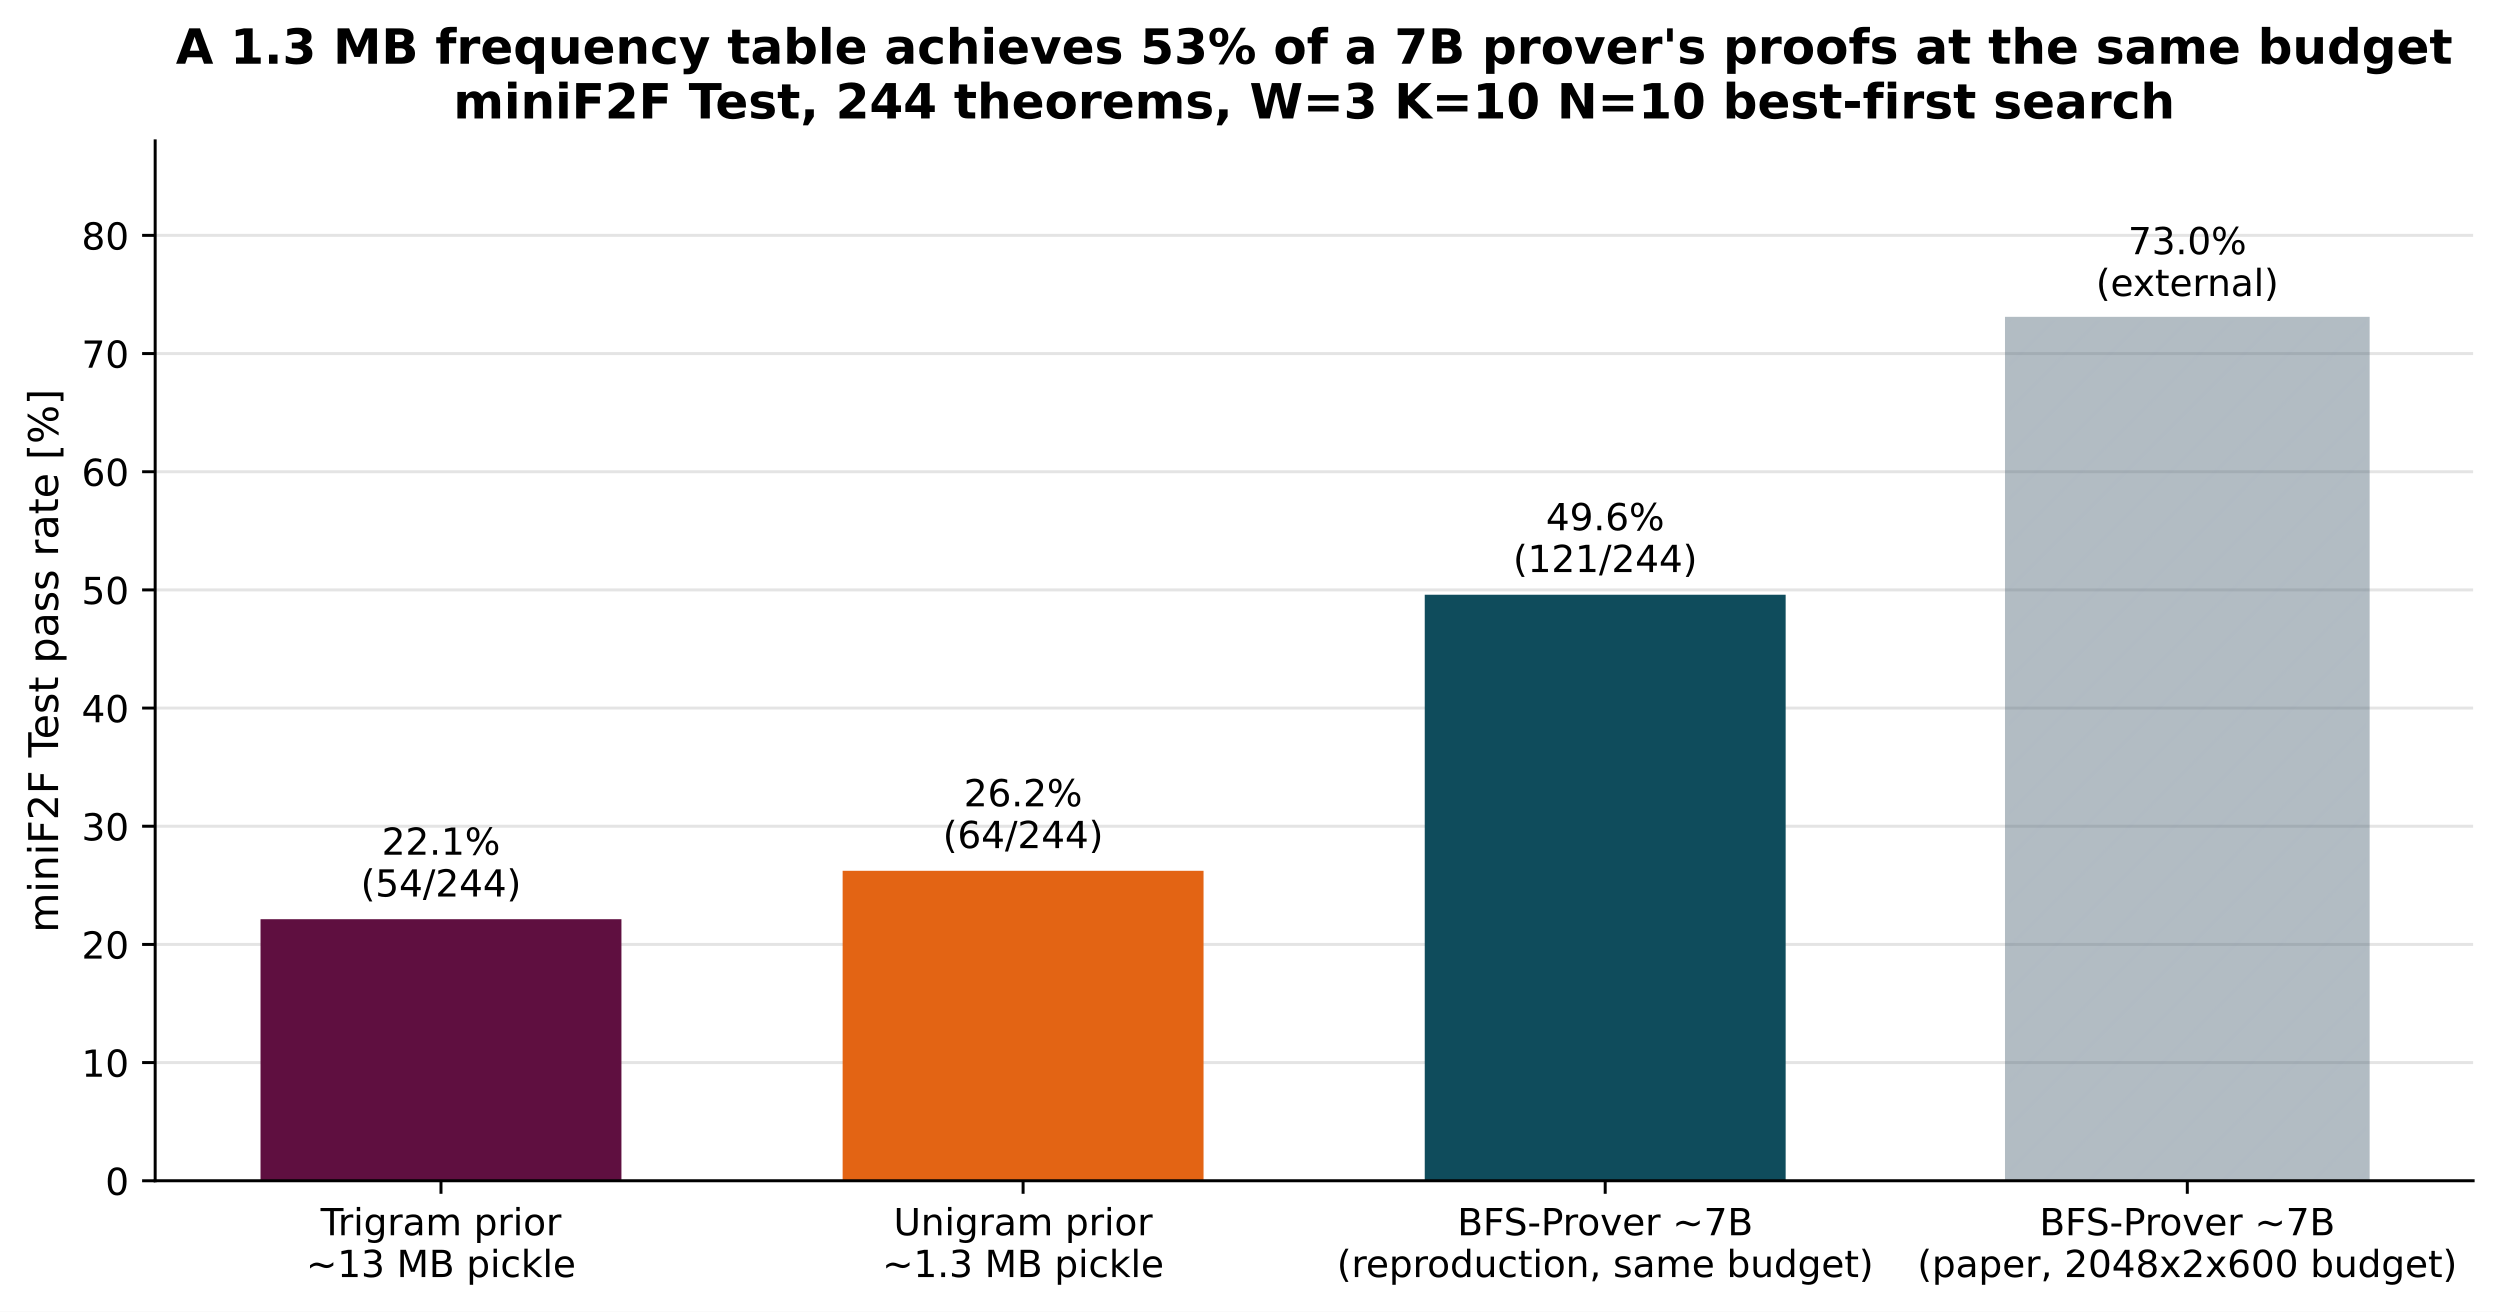
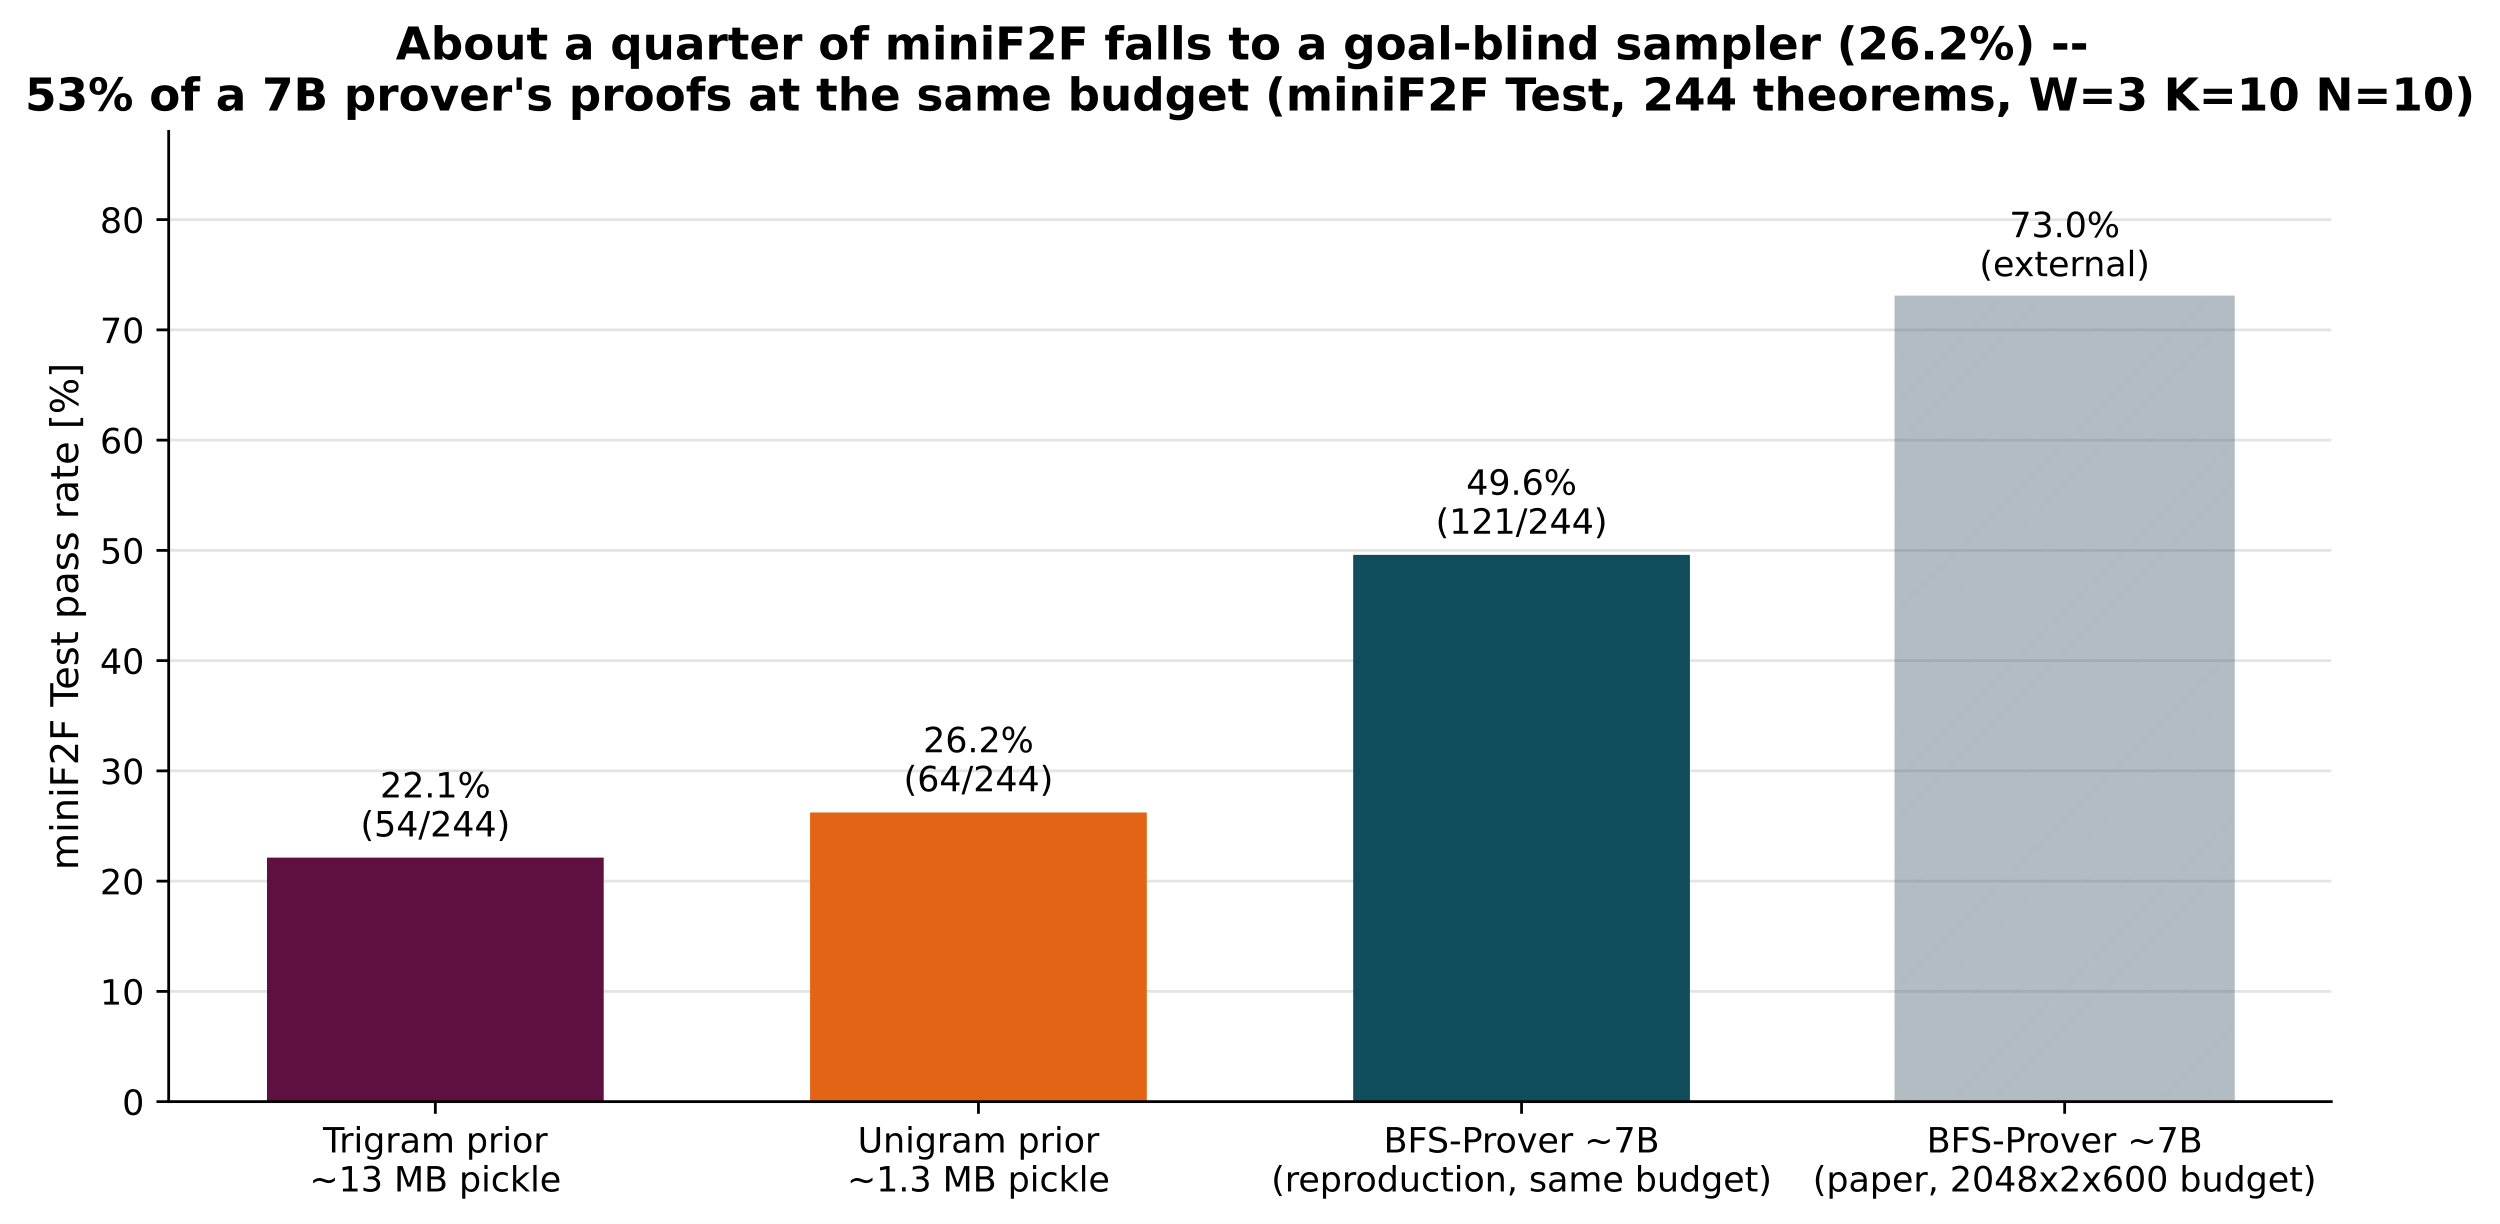
- <svg xmlns="http://www.w3.org/2000/svg" xmlns:xlink="http://www.w3.org/1999/xlink" width="669.775pt" height="351.413pt" viewBox="0 0 669.775 351.413" version="1.1">
+ <svg xmlns="http://www.w3.org/2000/svg" xmlns:xlink="http://www.w3.org/1999/xlink" width="717.879pt" height="351.413pt" viewBox="0 0 717.879 351.413" version="1.1">
  <defs>
    <style type="text/css">*{stroke-linejoin: round; stroke-linecap: butt}</style>
  </defs>
  <g id="figure_1">
    <g id="patch_1">
-       <path d="M 0 351.413  L 669.775 351.413  L 669.775 0  L 0 0  z " style="fill: #ffffff" />
+       <path d="M -0 351.413  L 717.879 351.413  L 717.879 0  L -0 0  z " style="fill: #ffffff" />
    </g>
    <g id="axes_1">
      <g id="patch_2">
-         <path d="M 41.571 316.337  L 662.575 316.337  L 662.575 37.737  L 41.571 37.737  z " style="fill: #ffffff" />
+         <path d="M 48.437 316.337  L 669.441 316.337  L 669.441 37.737  L 48.437 37.737  z " style="fill: #ffffff" />
      </g>
      <g id="matplotlib.axis_1">
        <g id="xtick_1">
          <g id="line2d_1">
            <defs>
-               <path id="mf34ba36c2c" d="M 0 0  L 0 3.5  " style="stroke: #000000; stroke-width: 0.8" />
+               <path id="mf38452c879" d="M 0 0  L 0 3.5  " style="stroke: #000000; stroke-width: 0.8" />
            </defs>
            <g>
-               <use xlink:href="#mf34ba36c2c" x="118.144" y="316.337" style="stroke: #000000; stroke-width: 0.8" />
+               <use xlink:href="#mf38452c879" x="125.01" y="316.337" style="stroke: #000000; stroke-width: 0.8" />
            </g>
          </g>
          <g id="text_1">
-             <text style="font-size: 10px; font-family: 'DejaVu Sans', 'Bitstream Vera Sans', 'Computer Modern Sans Serif', 'Lucida Grande', 'Verdana', 'Geneva', 'Lucid', 'Arial', 'Helvetica', 'Avant Garde', sans-serif" transform="translate(85.89609 330.9351)">Trigram prior</text>
-             <text style="font-size: 10px; font-family: 'DejaVu Sans', 'Bitstream Vera Sans', 'Computer Modern Sans Serif', 'Lucida Grande', 'Verdana', 'Geneva', 'Lucid', 'Arial', 'Helvetica', 'Avant Garde', sans-serif" transform="translate(81.99531 342.1329)">~13 MB pickle</text>
+             <text style="font-size: 10px; font-family: 'DejaVu Sans', 'Bitstream Vera Sans', 'Computer Modern Sans Serif', 'Lucida Grande', 'Verdana', 'Geneva', 'Lucid', 'Arial', 'Helvetica', 'Avant Garde', sans-serif" transform="translate(92.76257 330.9351)">Trigram prior</text>
+             <text style="font-size: 10px; font-family: 'DejaVu Sans', 'Bitstream Vera Sans', 'Computer Modern Sans Serif', 'Lucida Grande', 'Verdana', 'Geneva', 'Lucid', 'Arial', 'Helvetica', 'Avant Garde', sans-serif" transform="translate(88.86179 342.1329)">~13 MB pickle</text>
          </g>
        </g>
        <g id="xtick_2">
          <g id="line2d_2">
            <g>
-               <use xlink:href="#mf34ba36c2c" x="274.097" y="316.337" style="stroke: #000000; stroke-width: 0.8" />
+               <use xlink:href="#mf38452c879" x="280.963" y="316.337" style="stroke: #000000; stroke-width: 0.8" />
            </g>
          </g>
          <g id="text_2">
-             <text style="font-size: 10px; font-family: 'DejaVu Sans', 'Bitstream Vera Sans', 'Computer Modern Sans Serif', 'Lucida Grande', 'Verdana', 'Geneva', 'Lucid', 'Arial', 'Helvetica', 'Avant Garde', sans-serif" transform="translate(239.3926 330.9351)">Unigram prior</text>
-             <text style="font-size: 10px; font-family: 'DejaVu Sans', 'Bitstream Vera Sans', 'Computer Modern Sans Serif', 'Lucida Grande', 'Verdana', 'Geneva', 'Lucid', 'Arial', 'Helvetica', 'Avant Garde', sans-serif" transform="translate(236.359 342.1329)">~1.3 MB pickle</text>
+             <text style="font-size: 10px; font-family: 'DejaVu Sans', 'Bitstream Vera Sans', 'Computer Modern Sans Serif', 'Lucida Grande', 'Verdana', 'Geneva', 'Lucid', 'Arial', 'Helvetica', 'Avant Garde', sans-serif" transform="translate(246.2591 330.9351)">Unigram prior</text>
+             <text style="font-size: 10px; font-family: 'DejaVu Sans', 'Bitstream Vera Sans', 'Computer Modern Sans Serif', 'Lucida Grande', 'Verdana', 'Geneva', 'Lucid', 'Arial', 'Helvetica', 'Avant Garde', sans-serif" transform="translate(243.2255 342.1329)">~1.3 MB pickle</text>
          </g>
        </g>
        <g id="xtick_3">
          <g id="line2d_3">
            <g>
-               <use xlink:href="#mf34ba36c2c" x="430.049" y="316.337" style="stroke: #000000; stroke-width: 0.8" />
+               <use xlink:href="#mf38452c879" x="436.916" y="316.337" style="stroke: #000000; stroke-width: 0.8" />
            </g>
          </g>
          <g id="text_3">
-             <text style="font-size: 10px; font-family: 'DejaVu Sans', 'Bitstream Vera Sans', 'Computer Modern Sans Serif', 'Lucida Grande', 'Verdana', 'Geneva', 'Lucid', 'Arial', 'Helvetica', 'Avant Garde', sans-serif" transform="translate(390.4407 330.9351)">BFS-Prover ~7B</text>
-             <text style="font-size: 10px; font-family: 'DejaVu Sans', 'Bitstream Vera Sans', 'Computer Modern Sans Serif', 'Lucida Grande', 'Verdana', 'Geneva', 'Lucid', 'Arial', 'Helvetica', 'Avant Garde', sans-serif" transform="translate(358.1712 342.1329)">(reproduction, same budget)</text>
+             <text style="font-size: 10px; font-family: 'DejaVu Sans', 'Bitstream Vera Sans', 'Computer Modern Sans Serif', 'Lucida Grande', 'Verdana', 'Geneva', 'Lucid', 'Arial', 'Helvetica', 'Avant Garde', sans-serif" transform="translate(397.3072 330.9351)">BFS-Prover ~7B</text>
+             <text style="font-size: 10px; font-family: 'DejaVu Sans', 'Bitstream Vera Sans', 'Computer Modern Sans Serif', 'Lucida Grande', 'Verdana', 'Geneva', 'Lucid', 'Arial', 'Helvetica', 'Avant Garde', sans-serif" transform="translate(365.0376 342.1329)">(reproduction, same budget)</text>
          </g>
        </g>
        <g id="xtick_4">
          <g id="line2d_4">
            <g>
-               <use xlink:href="#mf34ba36c2c" x="586.002" y="316.337" style="stroke: #000000; stroke-width: 0.8" />
+               <use xlink:href="#mf38452c879" x="592.869" y="316.337" style="stroke: #000000; stroke-width: 0.8" />
            </g>
          </g>
          <g id="text_4">
-             <text style="font-size: 10px; font-family: 'DejaVu Sans', 'Bitstream Vera Sans', 'Computer Modern Sans Serif', 'Lucida Grande', 'Verdana', 'Geneva', 'Lucid', 'Arial', 'Helvetica', 'Avant Garde', sans-serif" transform="translate(546.3934 330.9351)">BFS-Prover ~7B</text>
-             <text style="font-size: 10px; font-family: 'DejaVu Sans', 'Bitstream Vera Sans', 'Computer Modern Sans Serif', 'Lucida Grande', 'Verdana', 'Geneva', 'Lucid', 'Arial', 'Helvetica', 'Avant Garde', sans-serif" transform="translate(513.6919 342.1329)">(paper, 2048x2x600 budget)</text>
+             <text style="font-size: 10px; font-family: 'DejaVu Sans', 'Bitstream Vera Sans', 'Computer Modern Sans Serif', 'Lucida Grande', 'Verdana', 'Geneva', 'Lucid', 'Arial', 'Helvetica', 'Avant Garde', sans-serif" transform="translate(553.2599 330.9351)">BFS-Prover ~7B</text>
+             <text style="font-size: 10px; font-family: 'DejaVu Sans', 'Bitstream Vera Sans', 'Computer Modern Sans Serif', 'Lucida Grande', 'Verdana', 'Geneva', 'Lucid', 'Arial', 'Helvetica', 'Avant Garde', sans-serif" transform="translate(520.5584 342.1329)">(paper, 2048x2x600 budget)</text>
          </g>
        </g>
      </g>
      <g id="matplotlib.axis_2">
        <g id="ytick_1">
          <g id="line2d_5">
-             <path d="M 41.571 316.337  L 662.575 316.337  " clip-path="url(#p506fc0967f)" style="fill: none; stroke: #d9d9d9; stroke-opacity: 0.7; stroke-width: 0.8; stroke-linecap: square" />
+             <path d="M 48.437 316.337  L 669.441 316.337  " clip-path="url(#p26bc1d72ad)" style="fill: none; stroke: #d9d9d9; stroke-opacity: 0.7; stroke-width: 0.8; stroke-linecap: square" />
          </g>
          <g id="line2d_6">
            <defs>
-               <path id="m6901f25092" d="M 0 0  L -3.5 0  " style="stroke: #000000; stroke-width: 0.8" />
+               <path id="m6a8676de53" d="M 0 0  L -3.5 0  " style="stroke: #000000; stroke-width: 0.8" />
            </defs>
            <g>
-               <use xlink:href="#m6901f25092" x="41.571" y="316.337" style="stroke: #000000; stroke-width: 0.8" />
+               <use xlink:href="#m6a8676de53" x="48.437" y="316.337" style="stroke: #000000; stroke-width: 0.8" />
            </g>
          </g>
          <g id="text_5">
-             <text style="font-size: 10px; font-family: 'DejaVu Sans', 'Bitstream Vera Sans', 'Computer Modern Sans Serif', 'Lucida Grande', 'Verdana', 'Geneva', 'Lucid', 'Arial', 'Helvetica', 'Avant Garde', sans-serif; text-anchor: end" x="34.571" y="320.136" transform="rotate(-0 34.57094 320.1359)">0</text>
+             <text style="font-size: 10px; font-family: 'DejaVu Sans', 'Bitstream Vera Sans', 'Computer Modern Sans Serif', 'Lucida Grande', 'Verdana', 'Geneva', 'Lucid', 'Arial', 'Helvetica', 'Avant Garde', sans-serif; text-anchor: end" x="41.437" y="320.136" transform="rotate(-0 41.43742 320.1359)">0</text>
          </g>
        </g>
        <g id="ytick_2">
          <g id="line2d_7">
-             <path d="M 41.571 284.678  L 662.575 284.678  " clip-path="url(#p506fc0967f)" style="fill: none; stroke: #d9d9d9; stroke-opacity: 0.7; stroke-width: 0.8; stroke-linecap: square" />
+             <path d="M 48.437 284.678  L 669.441 284.678  " clip-path="url(#p26bc1d72ad)" style="fill: none; stroke: #d9d9d9; stroke-opacity: 0.7; stroke-width: 0.8; stroke-linecap: square" />
          </g>
          <g id="line2d_8">
            <g>
-               <use xlink:href="#m6901f25092" x="41.571" y="284.678" style="stroke: #000000; stroke-width: 0.8" />
+               <use xlink:href="#m6a8676de53" x="48.437" y="284.678" style="stroke: #000000; stroke-width: 0.8" />
            </g>
          </g>
          <g id="text_6">
-             <text style="font-size: 10px; font-family: 'DejaVu Sans', 'Bitstream Vera Sans', 'Computer Modern Sans Serif', 'Lucida Grande', 'Verdana', 'Geneva', 'Lucid', 'Arial', 'Helvetica', 'Avant Garde', sans-serif; text-anchor: end" x="34.571" y="288.477" transform="rotate(-0 34.57094 288.4768)">10</text>
+             <text style="font-size: 10px; font-family: 'DejaVu Sans', 'Bitstream Vera Sans', 'Computer Modern Sans Serif', 'Lucida Grande', 'Verdana', 'Geneva', 'Lucid', 'Arial', 'Helvetica', 'Avant Garde', sans-serif; text-anchor: end" x="41.437" y="288.477" transform="rotate(-0 41.43742 288.4768)">10</text>
          </g>
        </g>
        <g id="ytick_3">
          <g id="line2d_9">
-             <path d="M 41.571 253.019  L 662.575 253.019  " clip-path="url(#p506fc0967f)" style="fill: none; stroke: #d9d9d9; stroke-opacity: 0.7; stroke-width: 0.8; stroke-linecap: square" />
+             <path d="M 48.437 253.019  L 669.441 253.019  " clip-path="url(#p26bc1d72ad)" style="fill: none; stroke: #d9d9d9; stroke-opacity: 0.7; stroke-width: 0.8; stroke-linecap: square" />
          </g>
          <g id="line2d_10">
            <g>
-               <use xlink:href="#m6901f25092" x="41.571" y="253.019" style="stroke: #000000; stroke-width: 0.8" />
+               <use xlink:href="#m6a8676de53" x="48.437" y="253.019" style="stroke: #000000; stroke-width: 0.8" />
            </g>
          </g>
          <g id="text_7">
-             <text style="font-size: 10px; font-family: 'DejaVu Sans', 'Bitstream Vera Sans', 'Computer Modern Sans Serif', 'Lucida Grande', 'Verdana', 'Geneva', 'Lucid', 'Arial', 'Helvetica', 'Avant Garde', sans-serif; text-anchor: end" x="34.571" y="256.818" transform="rotate(-0 34.57094 256.8177)">20</text>
+             <text style="font-size: 10px; font-family: 'DejaVu Sans', 'Bitstream Vera Sans', 'Computer Modern Sans Serif', 'Lucida Grande', 'Verdana', 'Geneva', 'Lucid', 'Arial', 'Helvetica', 'Avant Garde', sans-serif; text-anchor: end" x="41.437" y="256.818" transform="rotate(-0 41.43742 256.8177)">20</text>
          </g>
        </g>
        <g id="ytick_4">
          <g id="line2d_11">
-             <path d="M 41.571 221.359  L 662.575 221.359  " clip-path="url(#p506fc0967f)" style="fill: none; stroke: #d9d9d9; stroke-opacity: 0.7; stroke-width: 0.8; stroke-linecap: square" />
+             <path d="M 48.437 221.359  L 669.441 221.359  " clip-path="url(#p26bc1d72ad)" style="fill: none; stroke: #d9d9d9; stroke-opacity: 0.7; stroke-width: 0.8; stroke-linecap: square" />
          </g>
          <g id="line2d_12">
            <g>
-               <use xlink:href="#m6901f25092" x="41.571" y="221.359" style="stroke: #000000; stroke-width: 0.8" />
+               <use xlink:href="#m6a8676de53" x="48.437" y="221.359" style="stroke: #000000; stroke-width: 0.8" />
            </g>
          </g>
          <g id="text_8">
-             <text style="font-size: 10px; font-family: 'DejaVu Sans', 'Bitstream Vera Sans', 'Computer Modern Sans Serif', 'Lucida Grande', 'Verdana', 'Geneva', 'Lucid', 'Arial', 'Helvetica', 'Avant Garde', sans-serif; text-anchor: end" x="34.571" y="225.159" transform="rotate(-0 34.57094 225.1586)">30</text>
+             <text style="font-size: 10px; font-family: 'DejaVu Sans', 'Bitstream Vera Sans', 'Computer Modern Sans Serif', 'Lucida Grande', 'Verdana', 'Geneva', 'Lucid', 'Arial', 'Helvetica', 'Avant Garde', sans-serif; text-anchor: end" x="41.437" y="225.159" transform="rotate(-0 41.43742 225.1586)">30</text>
          </g>
        </g>
        <g id="ytick_5">
          <g id="line2d_13">
-             <path d="M 41.571 189.7  L 662.575 189.7  " clip-path="url(#p506fc0967f)" style="fill: none; stroke: #d9d9d9; stroke-opacity: 0.7; stroke-width: 0.8; stroke-linecap: square" />
+             <path d="M 48.437 189.7  L 669.441 189.7  " clip-path="url(#p26bc1d72ad)" style="fill: none; stroke: #d9d9d9; stroke-opacity: 0.7; stroke-width: 0.8; stroke-linecap: square" />
          </g>
          <g id="line2d_14">
            <g>
-               <use xlink:href="#m6901f25092" x="41.571" y="189.7" style="stroke: #000000; stroke-width: 0.8" />
+               <use xlink:href="#m6a8676de53" x="48.437" y="189.7" style="stroke: #000000; stroke-width: 0.8" />
            </g>
          </g>
          <g id="text_9">
-             <text style="font-size: 10px; font-family: 'DejaVu Sans', 'Bitstream Vera Sans', 'Computer Modern Sans Serif', 'Lucida Grande', 'Verdana', 'Geneva', 'Lucid', 'Arial', 'Helvetica', 'Avant Garde', sans-serif; text-anchor: end" x="34.571" y="193.5" transform="rotate(-0 34.57094 193.4995)">40</text>
+             <text style="font-size: 10px; font-family: 'DejaVu Sans', 'Bitstream Vera Sans', 'Computer Modern Sans Serif', 'Lucida Grande', 'Verdana', 'Geneva', 'Lucid', 'Arial', 'Helvetica', 'Avant Garde', sans-serif; text-anchor: end" x="41.437" y="193.5" transform="rotate(-0 41.43742 193.4995)">40</text>
          </g>
        </g>
        <g id="ytick_6">
          <g id="line2d_15">
-             <path d="M 41.571 158.041  L 662.575 158.041  " clip-path="url(#p506fc0967f)" style="fill: none; stroke: #d9d9d9; stroke-opacity: 0.7; stroke-width: 0.8; stroke-linecap: square" />
+             <path d="M 48.437 158.041  L 669.441 158.041  " clip-path="url(#p26bc1d72ad)" style="fill: none; stroke: #d9d9d9; stroke-opacity: 0.7; stroke-width: 0.8; stroke-linecap: square" />
          </g>
          <g id="line2d_16">
            <g>
-               <use xlink:href="#m6901f25092" x="41.571" y="158.041" style="stroke: #000000; stroke-width: 0.8" />
+               <use xlink:href="#m6a8676de53" x="48.437" y="158.041" style="stroke: #000000; stroke-width: 0.8" />
            </g>
          </g>
          <g id="text_10">
-             <text style="font-size: 10px; font-family: 'DejaVu Sans', 'Bitstream Vera Sans', 'Computer Modern Sans Serif', 'Lucida Grande', 'Verdana', 'Geneva', 'Lucid', 'Arial', 'Helvetica', 'Avant Garde', sans-serif; text-anchor: end" x="34.571" y="161.84" transform="rotate(-0 34.57094 161.8405)">50</text>
+             <text style="font-size: 10px; font-family: 'DejaVu Sans', 'Bitstream Vera Sans', 'Computer Modern Sans Serif', 'Lucida Grande', 'Verdana', 'Geneva', 'Lucid', 'Arial', 'Helvetica', 'Avant Garde', sans-serif; text-anchor: end" x="41.437" y="161.84" transform="rotate(-0 41.43742 161.8405)">50</text>
          </g>
        </g>
        <g id="ytick_7">
          <g id="line2d_17">
-             <path d="M 41.571 126.382  L 662.575 126.382  " clip-path="url(#p506fc0967f)" style="fill: none; stroke: #d9d9d9; stroke-opacity: 0.7; stroke-width: 0.8; stroke-linecap: square" />
+             <path d="M 48.437 126.382  L 669.441 126.382  " clip-path="url(#p26bc1d72ad)" style="fill: none; stroke: #d9d9d9; stroke-opacity: 0.7; stroke-width: 0.8; stroke-linecap: square" />
          </g>
          <g id="line2d_18">
            <g>
-               <use xlink:href="#m6901f25092" x="41.571" y="126.382" style="stroke: #000000; stroke-width: 0.8" />
+               <use xlink:href="#m6a8676de53" x="48.437" y="126.382" style="stroke: #000000; stroke-width: 0.8" />
            </g>
          </g>
          <g id="text_11">
-             <text style="font-size: 10px; font-family: 'DejaVu Sans', 'Bitstream Vera Sans', 'Computer Modern Sans Serif', 'Lucida Grande', 'Verdana', 'Geneva', 'Lucid', 'Arial', 'Helvetica', 'Avant Garde', sans-serif; text-anchor: end" x="34.571" y="130.181" transform="rotate(-0 34.57094 130.1814)">60</text>
+             <text style="font-size: 10px; font-family: 'DejaVu Sans', 'Bitstream Vera Sans', 'Computer Modern Sans Serif', 'Lucida Grande', 'Verdana', 'Geneva', 'Lucid', 'Arial', 'Helvetica', 'Avant Garde', sans-serif; text-anchor: end" x="41.437" y="130.181" transform="rotate(-0 41.43742 130.1814)">60</text>
          </g>
        </g>
        <g id="ytick_8">
          <g id="line2d_19">
-             <path d="M 41.571 94.723  L 662.575 94.723  " clip-path="url(#p506fc0967f)" style="fill: none; stroke: #d9d9d9; stroke-opacity: 0.7; stroke-width: 0.8; stroke-linecap: square" />
+             <path d="M 48.437 94.723  L 669.441 94.723  " clip-path="url(#p26bc1d72ad)" style="fill: none; stroke: #d9d9d9; stroke-opacity: 0.7; stroke-width: 0.8; stroke-linecap: square" />
          </g>
          <g id="line2d_20">
            <g>
-               <use xlink:href="#m6901f25092" x="41.571" y="94.723" style="stroke: #000000; stroke-width: 0.8" />
+               <use xlink:href="#m6a8676de53" x="48.437" y="94.723" style="stroke: #000000; stroke-width: 0.8" />
            </g>
          </g>
          <g id="text_12">
-             <text style="font-size: 10px; font-family: 'DejaVu Sans', 'Bitstream Vera Sans', 'Computer Modern Sans Serif', 'Lucida Grande', 'Verdana', 'Geneva', 'Lucid', 'Arial', 'Helvetica', 'Avant Garde', sans-serif; text-anchor: end" x="34.571" y="98.522" transform="rotate(-0 34.57094 98.52227)">70</text>
+             <text style="font-size: 10px; font-family: 'DejaVu Sans', 'Bitstream Vera Sans', 'Computer Modern Sans Serif', 'Lucida Grande', 'Verdana', 'Geneva', 'Lucid', 'Arial', 'Helvetica', 'Avant Garde', sans-serif; text-anchor: end" x="41.437" y="98.522" transform="rotate(-0 41.43742 98.52227)">70</text>
          </g>
        </g>
        <g id="ytick_9">
          <g id="line2d_21">
-             <path d="M 41.571 63.064  L 662.575 63.064  " clip-path="url(#p506fc0967f)" style="fill: none; stroke: #d9d9d9; stroke-opacity: 0.7; stroke-width: 0.8; stroke-linecap: square" />
+             <path d="M 48.437 63.064  L 669.441 63.064  " clip-path="url(#p26bc1d72ad)" style="fill: none; stroke: #d9d9d9; stroke-opacity: 0.7; stroke-width: 0.8; stroke-linecap: square" />
          </g>
          <g id="line2d_22">
            <g>
-               <use xlink:href="#m6901f25092" x="41.571" y="63.064" style="stroke: #000000; stroke-width: 0.8" />
+               <use xlink:href="#m6a8676de53" x="48.437" y="63.064" style="stroke: #000000; stroke-width: 0.8" />
            </g>
          </g>
          <g id="text_13">
-             <text style="font-size: 10px; font-family: 'DejaVu Sans', 'Bitstream Vera Sans', 'Computer Modern Sans Serif', 'Lucida Grande', 'Verdana', 'Geneva', 'Lucid', 'Arial', 'Helvetica', 'Avant Garde', sans-serif; text-anchor: end" x="34.571" y="66.863" transform="rotate(-0 34.57094 66.86318)">80</text>
+             <text style="font-size: 10px; font-family: 'DejaVu Sans', 'Bitstream Vera Sans', 'Computer Modern Sans Serif', 'Lucida Grande', 'Verdana', 'Geneva', 'Lucid', 'Arial', 'Helvetica', 'Avant Garde', sans-serif; text-anchor: end" x="41.437" y="66.863" transform="rotate(-0 41.43742 66.86318)">80</text>
          </g>
        </g>
        <g id="text_14">
-           <text style="font-size: 11px; font-family: 'DejaVu Sans', 'Bitstream Vera Sans', 'Computer Modern Sans Serif', 'Lucida Grande', 'Verdana', 'Geneva', 'Lucid', 'Arial', 'Helvetica', 'Avant Garde', sans-serif; text-anchor: middle" x="15.558" y="177.037" transform="rotate(-90 15.55828 177.0367)">miniF2F Test pass rate [%]</text>
+           <text style="font-size: 11px; font-family: 'DejaVu Sans', 'Bitstream Vera Sans', 'Computer Modern Sans Serif', 'Lucida Grande', 'Verdana', 'Geneva', 'Lucid', 'Arial', 'Helvetica', 'Avant Garde', sans-serif; text-anchor: middle" x="22.425" y="177.037" transform="rotate(-90 22.42476 177.0367)">miniF2F Test pass rate [%]</text>
        </g>
      </g>
      <g id="patch_3">
-         <path d="M 69.798 316.337  L 166.489 316.337  L 166.489 246.271  L 69.798 246.271  z " clip-path="url(#p506fc0967f)" style="fill: #5f0f40" />
+         <path d="M 76.665 316.337  L 173.356 316.337  L 173.356 246.271  L 76.665 246.271  z " clip-path="url(#p26bc1d72ad)" style="fill: #5f0f40" />
      </g>
      <g id="patch_4">
-         <path d="M 225.751 316.337  L 322.442 316.337  L 322.442 233.296  L 225.751 233.296  z " clip-path="url(#p506fc0967f)" style="fill: #e36414" />
+         <path d="M 232.618 316.337  L 329.308 316.337  L 329.308 233.296  L 232.618 233.296  z " clip-path="url(#p26bc1d72ad)" style="fill: #e36414" />
      </g>
      <g id="patch_5">
-         <path d="M 381.704 316.337  L 478.395 316.337  L 478.395 159.339  L 381.704 159.339  z " clip-path="url(#p506fc0967f)" style="fill: #0f4c5c" />
+         <path d="M 388.57 316.337  L 485.261 316.337  L 485.261 159.339  L 388.57 159.339  z " clip-path="url(#p26bc1d72ad)" style="fill: #0f4c5c" />
      </g>
      <g id="patch_6">
-         <path d="M 537.657 316.337  L 634.347 316.337  L 634.347 85.384  L 537.657 85.384  z " clip-path="url(#p506fc0967f)" style="fill: url(#h35953ff12b); opacity: 0.45; stroke: #546a7b; stroke-linejoin: miter" />
+         <path d="M 544.523 316.337  L 641.214 316.337  L 641.214 85.384  L 544.523 85.384  z " clip-path="url(#p26bc1d72ad)" style="fill: url(#h15982896bd); opacity: 0.45; stroke: #546a7b; stroke-linejoin: miter" />
      </g>
      <g id="patch_7">
-         <path d="M 41.571 316.337  L 41.571 37.737  " style="fill: none; stroke: #000000; stroke-width: 0.8; stroke-linejoin: miter; stroke-linecap: square" />
+         <path d="M 48.437 316.337  L 48.437 37.737  " style="fill: none; stroke: #000000; stroke-width: 0.8; stroke-linejoin: miter; stroke-linecap: square" />
      </g>
      <g id="patch_8">
-         <path d="M 41.571 316.337  L 662.575 316.337  " style="fill: none; stroke: #000000; stroke-width: 0.8; stroke-linejoin: miter; stroke-linecap: square" />
+         <path d="M 48.437 316.337  L 669.441 316.337  " style="fill: none; stroke: #000000; stroke-width: 0.8; stroke-linejoin: miter; stroke-linecap: square" />
      </g>
      <g id="text_15">
-         <text style="font-size: 10px; font-family: 'DejaVu Sans', 'Bitstream Vera Sans', 'Computer Modern Sans Serif', 'Lucida Grande', 'Verdana', 'Geneva', 'Lucid', 'Arial', 'Helvetica', 'Avant Garde', sans-serif" transform="translate(102.2602 228.994)">22.1%</text>
-         <text style="font-size: 10px; font-family: 'DejaVu Sans', 'Bitstream Vera Sans', 'Computer Modern Sans Serif', 'Lucida Grande', 'Verdana', 'Geneva', 'Lucid', 'Arial', 'Helvetica', 'Avant Garde', sans-serif" transform="translate(96.65156 240.1918)">(54/244)</text>
+         <text style="font-size: 10px; font-family: 'DejaVu Sans', 'Bitstream Vera Sans', 'Computer Modern Sans Serif', 'Lucida Grande', 'Verdana', 'Geneva', 'Lucid', 'Arial', 'Helvetica', 'Avant Garde', sans-serif" transform="translate(109.1266 228.994)">22.1%</text>
+         <text style="font-size: 10px; font-family: 'DejaVu Sans', 'Bitstream Vera Sans', 'Computer Modern Sans Serif', 'Lucida Grande', 'Verdana', 'Geneva', 'Lucid', 'Arial', 'Helvetica', 'Avant Garde', sans-serif" transform="translate(103.518 240.1918)">(54/244)</text>
      </g>
      <g id="text_16">
-         <text style="font-size: 10px; font-family: 'DejaVu Sans', 'Bitstream Vera Sans', 'Computer Modern Sans Serif', 'Lucida Grande', 'Verdana', 'Geneva', 'Lucid', 'Arial', 'Helvetica', 'Avant Garde', sans-serif" transform="translate(258.2129 216.0189)">26.2%</text>
-         <text style="font-size: 10px; font-family: 'DejaVu Sans', 'Bitstream Vera Sans', 'Computer Modern Sans Serif', 'Lucida Grande', 'Verdana', 'Geneva', 'Lucid', 'Arial', 'Helvetica', 'Avant Garde', sans-serif" transform="translate(252.6043 227.2168)">(64/244)</text>
+         <text style="font-size: 10px; font-family: 'DejaVu Sans', 'Bitstream Vera Sans', 'Computer Modern Sans Serif', 'Lucida Grande', 'Verdana', 'Geneva', 'Lucid', 'Arial', 'Helvetica', 'Avant Garde', sans-serif" transform="translate(265.0794 216.0189)">26.2%</text>
+         <text style="font-size: 10px; font-family: 'DejaVu Sans', 'Bitstream Vera Sans', 'Computer Modern Sans Serif', 'Lucida Grande', 'Verdana', 'Geneva', 'Lucid', 'Arial', 'Helvetica', 'Avant Garde', sans-serif" transform="translate(259.4708 227.2168)">(64/244)</text>
      </g>
      <g id="text_17">
-         <text style="font-size: 10px; font-family: 'DejaVu Sans', 'Bitstream Vera Sans', 'Computer Modern Sans Serif', 'Lucida Grande', 'Verdana', 'Geneva', 'Lucid', 'Arial', 'Helvetica', 'Avant Garde', sans-serif" transform="translate(414.1657 142.0612)">49.6%</text>
-         <text style="font-size: 10px; font-family: 'DejaVu Sans', 'Bitstream Vera Sans', 'Computer Modern Sans Serif', 'Lucida Grande', 'Verdana', 'Geneva', 'Lucid', 'Arial', 'Helvetica', 'Avant Garde', sans-serif" transform="translate(405.3758 153.259)">(121/244)</text>
+         <text style="font-size: 10px; font-family: 'DejaVu Sans', 'Bitstream Vera Sans', 'Computer Modern Sans Serif', 'Lucida Grande', 'Verdana', 'Geneva', 'Lucid', 'Arial', 'Helvetica', 'Avant Garde', sans-serif" transform="translate(421.0322 142.0612)">49.6%</text>
+         <text style="font-size: 10px; font-family: 'DejaVu Sans', 'Bitstream Vera Sans', 'Computer Modern Sans Serif', 'Lucida Grande', 'Verdana', 'Geneva', 'Lucid', 'Arial', 'Helvetica', 'Avant Garde', sans-serif" transform="translate(412.2423 153.259)">(121/244)</text>
      </g>
      <g id="text_18">
-         <text style="font-size: 10px; font-family: 'DejaVu Sans', 'Bitstream Vera Sans', 'Computer Modern Sans Serif', 'Lucida Grande', 'Verdana', 'Geneva', 'Lucid', 'Arial', 'Helvetica', 'Avant Garde', sans-serif" transform="translate(570.1184 68.10612)">73.0%</text>
-         <text style="font-size: 10px; font-family: 'DejaVu Sans', 'Bitstream Vera Sans', 'Computer Modern Sans Serif', 'Lucida Grande', 'Verdana', 'Geneva', 'Lucid', 'Arial', 'Helvetica', 'Avant Garde', sans-serif" transform="translate(561.5255 79.30393)">(external)</text>
+         <text style="font-size: 10px; font-family: 'DejaVu Sans', 'Bitstream Vera Sans', 'Computer Modern Sans Serif', 'Lucida Grande', 'Verdana', 'Geneva', 'Lucid', 'Arial', 'Helvetica', 'Avant Garde', sans-serif" transform="translate(576.9849 68.10612)">73.0%</text>
+         <text style="font-size: 10px; font-family: 'DejaVu Sans', 'Bitstream Vera Sans', 'Computer Modern Sans Serif', 'Lucida Grande', 'Verdana', 'Geneva', 'Lucid', 'Arial', 'Helvetica', 'Avant Garde', sans-serif" transform="translate(568.392 79.30393)">(external)</text>
      </g>
      <g id="text_19">
-         <text style="font-weight: 700; font-size: 13px; font-family: 'DejaVu Sans', 'Bitstream Vera Sans', 'Computer Modern Sans Serif', 'Lucida Grande', 'Verdana', 'Geneva', 'Lucid', 'Arial', 'Helvetica', 'Avant Garde', sans-serif" transform="translate(47.10711 17.07797)">A 1.3 MB frequency table achieves 53% of a 7B prover's proofs at the same budget</text>
-         <text style="font-weight: 700; font-size: 13px; font-family: 'DejaVu Sans', 'Bitstream Vera Sans', 'Computer Modern Sans Serif', 'Lucida Grande', 'Verdana', 'Geneva', 'Lucid', 'Arial', 'Helvetica', 'Avant Garde', sans-serif" transform="translate(121.4641 31.73669)">miniF2F Test, 244 theorems, W=3 K=10 N=10 best-first search</text>
+         <text style="font-weight: 700; font-size: 13px; font-family: 'DejaVu Sans', 'Bitstream Vera Sans', 'Computer Modern Sans Serif', 'Lucida Grande', 'Verdana', 'Geneva', 'Lucid', 'Arial', 'Helvetica', 'Avant Garde', sans-serif" transform="translate(113.6436 17.07797)">About a quarter of miniF2F falls to a goal-blind sampler (26.2%) -- </text>
+         <text style="font-weight: 700; font-size: 13px; font-family: 'DejaVu Sans', 'Bitstream Vera Sans', 'Computer Modern Sans Serif', 'Lucida Grande', 'Verdana', 'Geneva', 'Lucid', 'Arial', 'Helvetica', 'Avant Garde', sans-serif" transform="translate(7.2 31.73669)">53% of a 7B prover's proofs at the same budget (miniF2F Test, 244 theorems, W=3 K=10 N=10)</text>
      </g>
    </g>
  </g>
  <defs>
-     <clipPath id="p506fc0967f">
-       <rect x="41.571" y="37.737" width="621.004" height="278.6" />
+     <clipPath id="p26bc1d72ad">
+       <rect x="48.437" y="37.737" width="621.004" height="278.6" />
    </clipPath>
  </defs>
  <defs>
-     <pattern id="h35953ff12b" patternUnits="userSpaceOnUse" x="0" y="0" width="72" height="72">
+     <pattern id="h15982896bd" patternUnits="userSpaceOnUse" x="0" y="0" width="72" height="72">
      <rect x="0" y="0" width="73" height="73" fill="#546a7b" />
      <path d="M -36 36  L 36 -36  M -30 42  L 42 -30  M -24 48  L 48 -24  M -18 54  L 54 -18  M -12 60  L 60 -12  M -6 66  L 66 -6  M 0 72  L 72 0  M 6 78  L 78 6  M 12 84  L 84 12  M 18 90  L 90 18  M 24 96  L 96 24  M 30 102  L 102 30  M 36 108  L 108 36  " style="fill: #546a7b; stroke: #546a7b; stroke-width: 1.0; stroke-linecap: butt; stroke-linejoin: miter; stroke-opacity: 0.45" />
    </pattern>
  </defs>
</svg>
